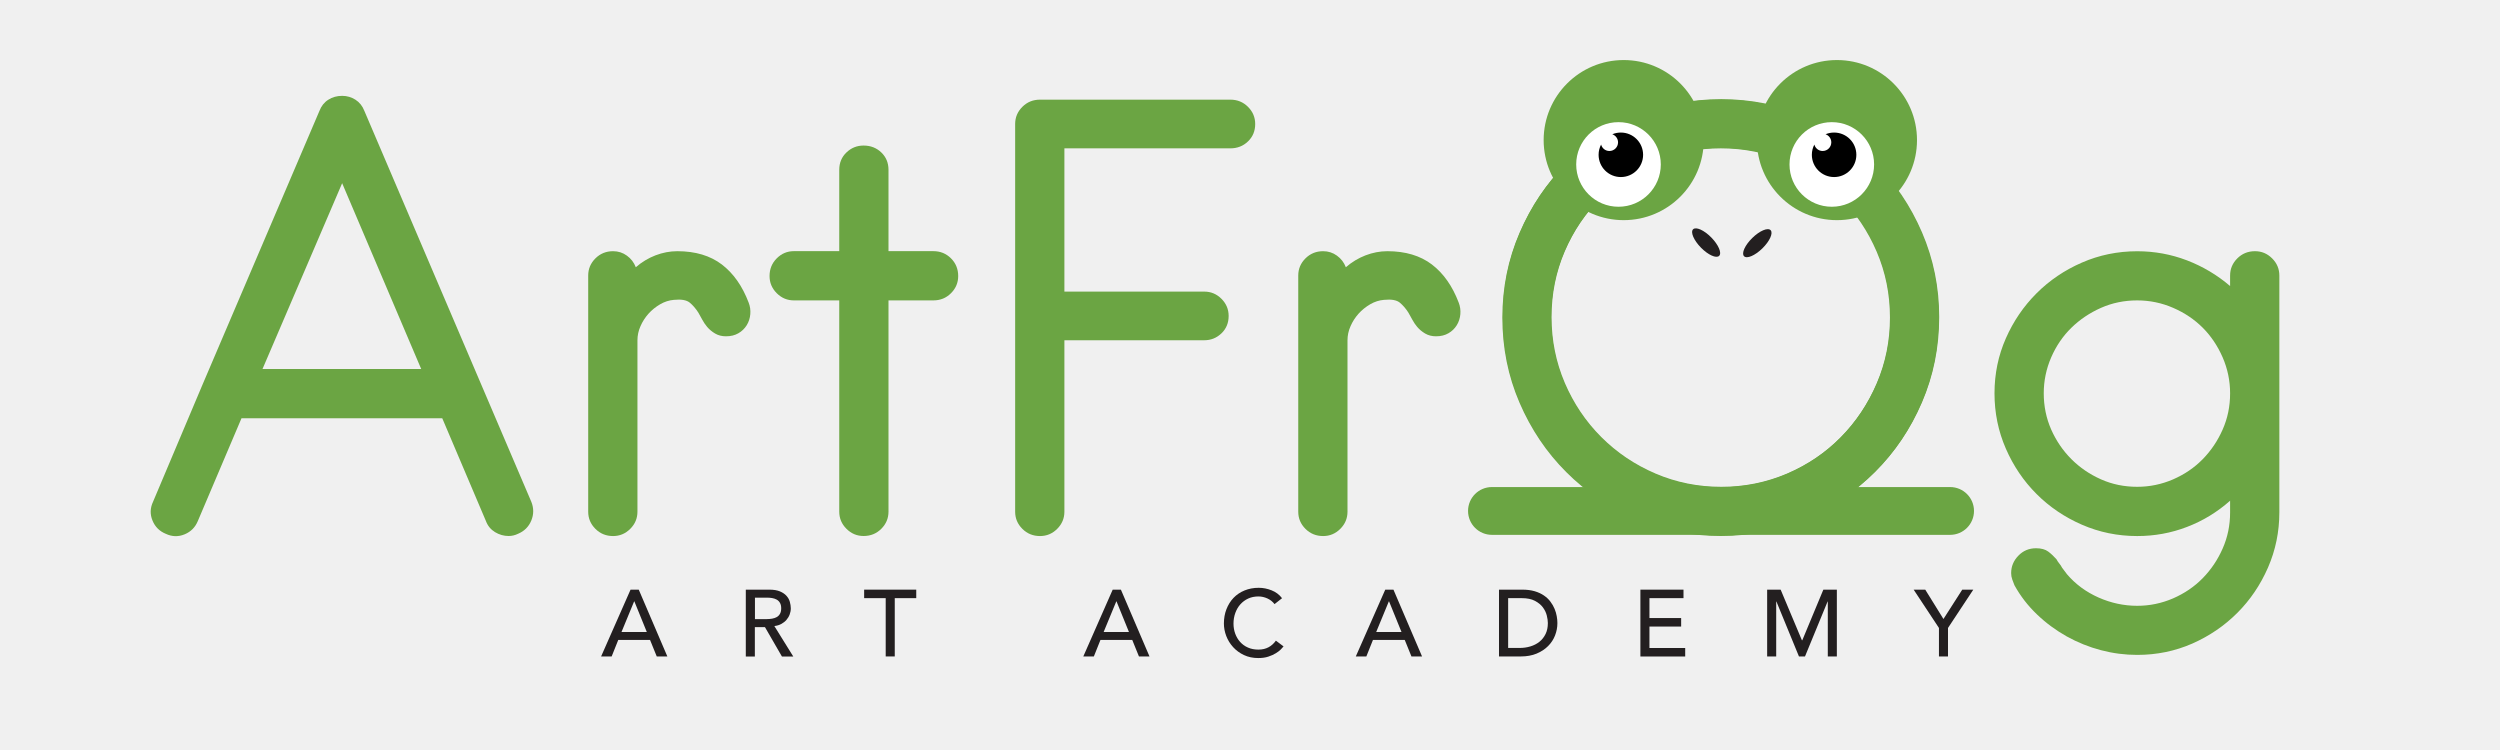
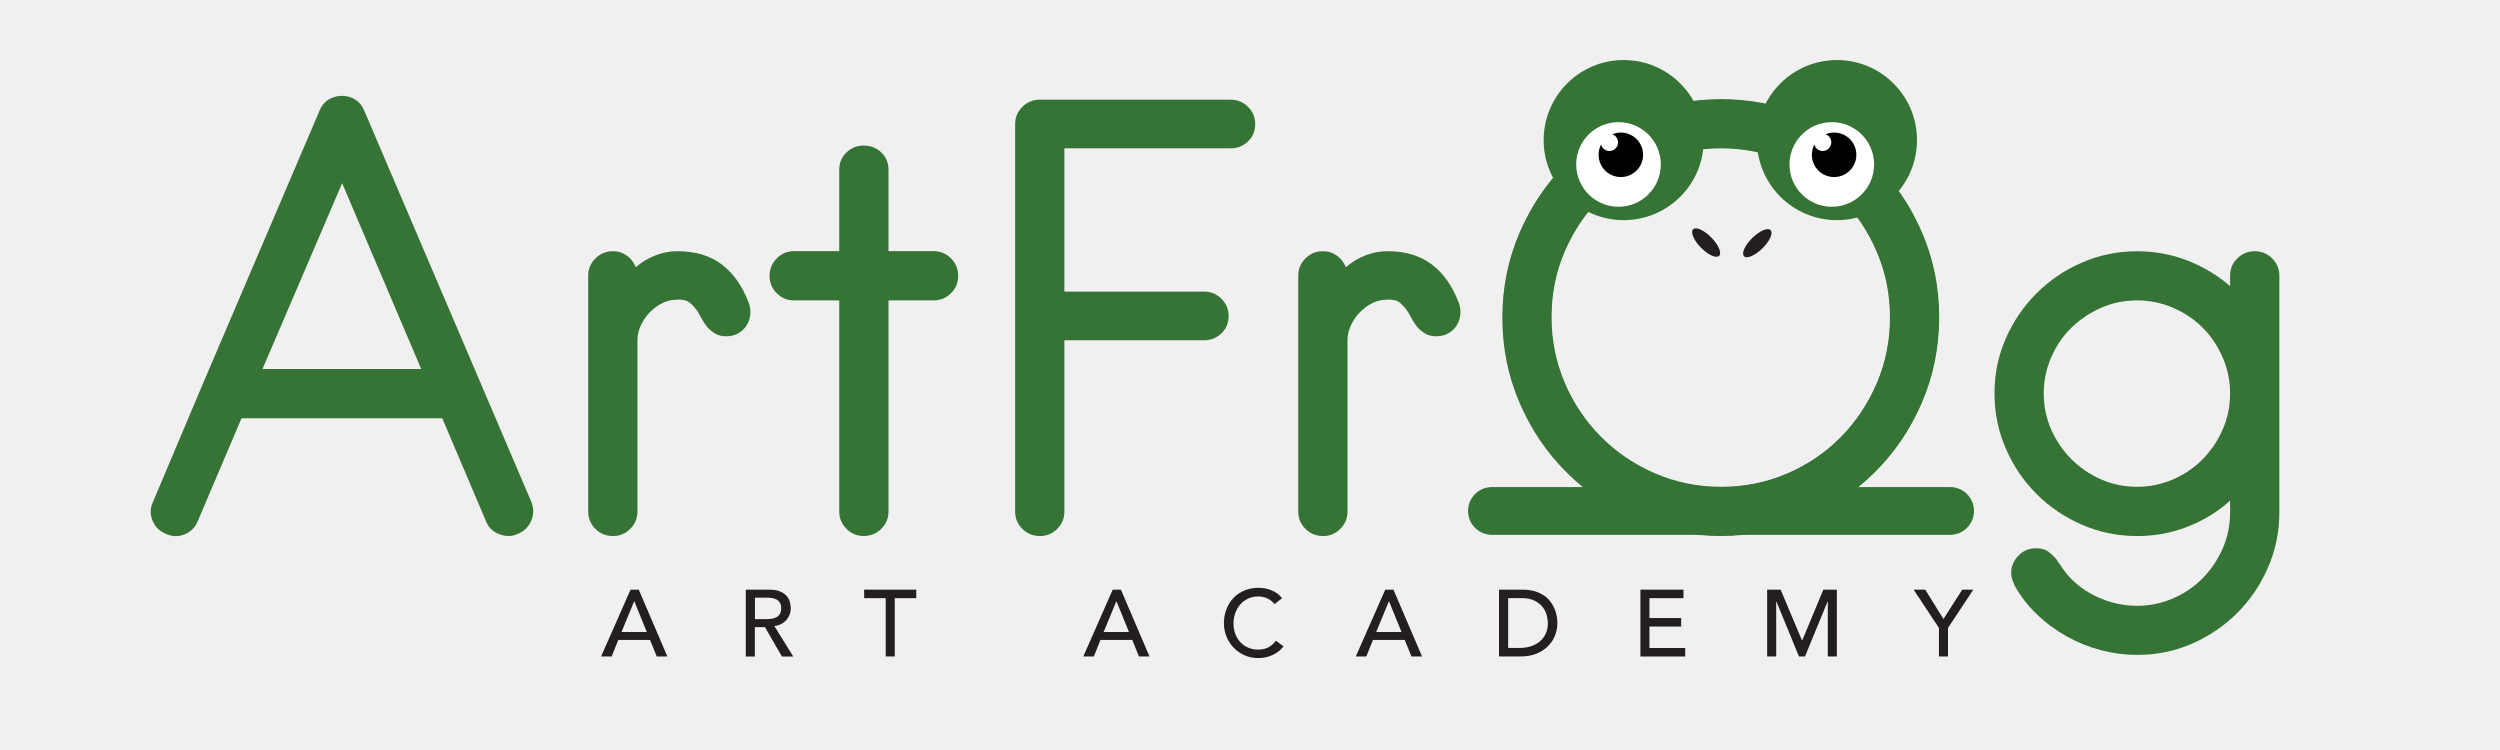
<svg xmlns="http://www.w3.org/2000/svg" version="1.1" x="0px" y="0px" viewBox="40 175 500 150" xml:space="preserve">
  <style type="text/css">
- 	.st0{fill:#6BA543;}
+ 	.st0{fill:#367436;}
	.st1{fill:#FFFFFF;}
	.st2{fill:#231F20;}
</style>
  <g id="Layer_1">
</g>
  <g id="Layer_2">
    <g>
      <path class="st0" d="M143.6,281.76c-0.59,0.29-1.22,0.44-1.88,0.44c-0.96,0-1.86-0.26-2.71-0.77c-0.85-0.52-1.46-1.25-1.82-2.21    l-8.74-20.57H88.3l-8.74,20.57c-0.52,1.25-1.4,2.14-2.65,2.65c-1.25,0.52-2.51,0.48-3.76-0.11c-1.26-0.52-2.14-1.4-2.65-2.65    c-0.52-1.25-0.48-2.51,0.11-3.76l9.95-23.56l23.34-54.64c0.37-0.96,0.96-1.7,1.77-2.21c0.81-0.52,1.73-0.77,2.77-0.77    c0.96,0,1.84,0.26,2.65,0.77c0.81,0.52,1.4,1.26,1.77,2.21c5.6,13.13,11.17,26.16,16.7,39.1c5.53,12.94,11.1,25.97,16.7,39.1    c0.51,1.26,0.51,2.51,0,3.76C145.74,280.36,144.85,281.24,143.6,281.76z M108.43,211.64L92.5,248.8h31.74L108.43,211.64z" />
      <path class="st0" d="M167.16,228.45c1.18-1.03,2.49-1.82,3.93-2.38c1.44-0.55,2.89-0.83,4.37-0.83c3.61,0,6.58,0.89,8.9,2.65    c2.32,1.77,4.11,4.31,5.37,7.63c0.29,0.74,0.4,1.51,0.33,2.32c-0.07,0.81-0.31,1.55-0.72,2.21c-0.41,0.66-0.96,1.2-1.66,1.6    c-0.7,0.41-1.53,0.61-2.49,0.61c-0.81,0-1.53-0.18-2.16-0.55c-0.63-0.37-1.16-0.81-1.6-1.33c-0.37-0.44-0.68-0.9-0.94-1.38    c-0.26-0.48-0.54-0.98-0.83-1.49c-0.52-0.81-1.09-1.47-1.72-1.99c-0.63-0.51-1.68-0.7-3.15-0.55c-0.96,0.08-1.88,0.37-2.77,0.89    c-0.88,0.52-1.66,1.14-2.32,1.88c-0.66,0.74-1.2,1.57-1.6,2.49c-0.41,0.92-0.61,1.86-0.61,2.82v34.29c0,1.33-0.48,2.47-1.44,3.43    c-0.96,0.96-2.1,1.44-3.43,1.44c-1.4,0-2.58-0.48-3.54-1.44c-0.96-0.96-1.44-2.1-1.44-3.43v-47.23c0-1.33,0.48-2.47,1.44-3.43    c0.96-0.96,2.14-1.44,3.54-1.44c1.03,0,1.95,0.3,2.76,0.89C166.2,226.72,166.79,227.49,167.16,228.45z" />
      <path class="st0" d="M226.66,235.08h-8.96v42.25c0,1.33-0.48,2.47-1.44,3.43c-0.96,0.96-2.14,1.44-3.54,1.44    c-1.33,0-2.47-0.48-3.43-1.44c-0.96-0.96-1.44-2.1-1.44-3.43v-42.25h-9.07c-1.33,0-2.47-0.48-3.43-1.44    c-0.96-0.96-1.44-2.1-1.44-3.43c0-1.4,0.48-2.58,1.44-3.54c0.96-0.96,2.1-1.44,3.43-1.44h9.07v-16.26c0-1.4,0.48-2.56,1.44-3.48    c0.96-0.92,2.1-1.38,3.43-1.38c1.4,0,2.58,0.46,3.54,1.38c0.96,0.92,1.44,2.08,1.44,3.48v16.26h8.96c1.4,0,2.58,0.48,3.54,1.44    c0.96,0.96,1.44,2.14,1.44,3.54c0,1.33-0.48,2.47-1.44,3.43C229.24,234.61,228.06,235.08,226.66,235.08z" />
      <path class="st0" d="M286.06,204.67h-33.18v28.65h27.98c1.33,0,2.47,0.48,3.43,1.44c0.96,0.96,1.44,2.1,1.44,3.43    c0,1.4-0.48,2.56-1.44,3.48c-0.96,0.92-2.1,1.38-3.43,1.38h-27.98v34.29c0,1.33-0.48,2.47-1.44,3.43    c-0.96,0.96-2.1,1.44-3.43,1.44c-1.4,0-2.58-0.48-3.54-1.44c-0.96-0.96-1.44-2.1-1.44-3.43V199.8c0-1.33,0.48-2.47,1.44-3.43    c0.96-0.96,2.14-1.44,3.54-1.44h38.05c1.4,0,2.58,0.48,3.54,1.44c0.96,0.96,1.44,2.1,1.44,3.43c0,1.4-0.48,2.56-1.44,3.48    C288.64,204.21,287.46,204.67,286.06,204.67z" />
      <path class="st0" d="M309.17,228.45c1.18-1.03,2.49-1.82,3.93-2.38c1.44-0.55,2.89-0.83,4.37-0.83c3.61,0,6.58,0.89,8.9,2.65    c2.32,1.77,4.11,4.31,5.37,7.63c0.29,0.74,0.4,1.51,0.33,2.32c-0.07,0.81-0.31,1.55-0.72,2.21c-0.41,0.66-0.96,1.2-1.66,1.6    c-0.7,0.41-1.53,0.61-2.49,0.61c-0.81,0-1.53-0.18-2.16-0.55c-0.63-0.37-1.16-0.81-1.6-1.33c-0.37-0.44-0.68-0.9-0.94-1.38    c-0.26-0.48-0.54-0.98-0.83-1.49c-0.52-0.81-1.09-1.47-1.72-1.99c-0.63-0.51-1.68-0.7-3.15-0.55c-0.96,0.08-1.88,0.37-2.77,0.89    c-0.88,0.52-1.66,1.14-2.32,1.88s-1.2,1.57-1.6,2.49c-0.41,0.92-0.61,1.86-0.61,2.82v34.29c0,1.33-0.48,2.47-1.44,3.43    c-0.96,0.96-2.1,1.44-3.43,1.44c-1.4,0-2.58-0.48-3.54-1.44c-0.96-0.96-1.44-2.1-1.44-3.43v-47.23c0-1.33,0.48-2.47,1.44-3.43    c0.96-0.96,2.14-1.44,3.54-1.44c1.03,0,1.95,0.3,2.76,0.89C308.21,226.72,308.8,227.49,309.17,228.45z" />
      <path class="st0" d="M384.16,282.2c-6.05,0-11.72-1.14-17.03-3.43c-5.31-2.28-9.94-5.4-13.88-9.35    c-3.95-3.94-7.06-8.57-9.35-13.88c-2.29-5.31-3.43-10.99-3.43-17.03c0-5.97,1.14-11.61,3.43-16.92c2.28-5.31,5.4-9.93,9.35-13.88    c3.94-3.94,8.57-7.06,13.88-9.35c5.31-2.28,10.99-3.43,17.03-3.43c5.97,0,11.61,1.14,16.92,3.43c5.31,2.29,9.93,5.4,13.88,9.35    c3.94,3.95,7.06,8.57,9.35,13.88s3.43,10.95,3.43,16.92c0,6.05-1.15,11.72-3.43,17.03s-5.4,9.94-9.35,13.88    c-3.94,3.95-8.57,7.06-13.88,9.35C395.78,281.06,390.13,282.2,384.16,282.2z M384.16,204.67c-4.65,0-9.03,0.89-13.16,2.65    c-4.13,1.77-7.74,4.19-10.84,7.25c-3.1,3.06-5.53,6.66-7.3,10.78c-1.77,4.13-2.65,8.52-2.65,13.16c0,4.65,0.89,9.03,2.65,13.16    c1.77,4.13,4.2,7.74,7.3,10.84s6.71,5.53,10.84,7.3c4.13,1.77,8.52,2.65,13.16,2.65s9.03-0.89,13.16-2.65    c4.13-1.77,7.72-4.2,10.78-7.3c3.06-3.1,5.47-6.71,7.24-10.84c1.77-4.13,2.65-8.52,2.65-13.16c0-4.65-0.88-9.03-2.65-13.16    c-1.77-4.13-4.19-7.72-7.24-10.78c-3.06-3.06-6.66-5.47-10.78-7.25C393.19,205.55,388.81,204.67,384.16,204.67z" />
      <path class="st0" d="M467.44,305.98c-2.43,0-4.85-0.31-7.24-0.94c-2.4-0.63-4.68-1.55-6.86-2.76c-2.17-1.22-4.17-2.69-5.97-4.42    c-1.81-1.73-3.3-3.67-4.48-5.81c-0.15-0.37-0.3-0.76-0.44-1.16c-0.15-0.41-0.22-0.83-0.22-1.27c0-1.33,0.48-2.49,1.44-3.48    c0.96-1,2.14-1.49,3.54-1.49c1.03,0,1.84,0.22,2.43,0.66c0.59,0.44,1.14,0.96,1.66,1.55c0.15,0.29,0.33,0.57,0.55,0.83    c0.22,0.26,0.41,0.53,0.55,0.83l1,1.33c1.7,1.99,3.8,3.54,6.3,4.65c2.51,1.11,5.09,1.66,7.74,1.66c2.51,0,4.9-0.5,7.19-1.49    c2.28-1,4.26-2.34,5.92-4.04c1.66-1.7,2.99-3.67,3.98-5.92c1-2.25,1.49-4.66,1.49-7.25v-2.32c-2.58,2.29-5.46,4.04-8.63,5.25    c-3.17,1.22-6.49,1.82-9.95,1.82c-3.91,0-7.6-0.76-11.06-2.27c-3.47-1.51-6.49-3.56-9.07-6.14c-2.58-2.58-4.63-5.6-6.14-9.07    c-1.51-3.46-2.27-7.15-2.27-11.06c0-3.91,0.76-7.58,2.27-11c1.51-3.43,3.56-6.43,6.14-9.01c2.58-2.58,5.6-4.63,9.07-6.14    c3.46-1.51,7.15-2.27,11.06-2.27c3.47,0,6.78,0.61,9.95,1.82c3.17,1.22,6.05,2.93,8.63,5.14v-2.1c0-1.33,0.48-2.47,1.44-3.43    c0.96-0.96,2.14-1.44,3.54-1.44c1.33,0,2.47,0.48,3.43,1.44c0.96,0.96,1.44,2.1,1.44,3.43v47.34c0,3.91-0.76,7.59-2.27,11.06    c-1.51,3.46-3.56,6.49-6.14,9.07c-2.58,2.58-5.59,4.63-9.01,6.14C475.02,305.22,471.35,305.98,467.44,305.98z M467.44,235.08    c-2.58,0-5,0.5-7.24,1.49c-2.25,1-4.22,2.32-5.92,3.98c-1.7,1.66-3.04,3.63-4.04,5.92c-0.99,2.29-1.49,4.68-1.49,7.19    c0,2.58,0.5,5,1.49,7.25c1,2.25,2.34,4.22,4.04,5.92c1.7,1.7,3.67,3.04,5.92,4.04c2.25,1,4.66,1.49,7.24,1.49    c2.51,0,4.9-0.5,7.19-1.49c2.28-1,4.26-2.34,5.92-4.04c1.66-1.7,2.99-3.67,3.98-5.92c1-2.25,1.49-4.66,1.49-7.25    c0-2.51-0.5-4.9-1.49-7.19c-1-2.28-2.32-4.26-3.98-5.92c-1.66-1.66-3.63-2.99-5.92-3.98    C472.35,235.58,469.95,235.08,467.44,235.08z" />
    </g>
    <g>
      <path class="st0" d="M384.26,282.1c-6.05,0-11.72-1.14-17.03-3.43c-5.31-2.28-9.94-5.4-13.88-9.35s-7.06-8.57-9.35-13.88    c-2.29-5.31-3.43-10.99-3.43-17.03c0-5.97,1.14-11.61,3.43-16.92c2.28-5.31,5.4-9.93,9.35-13.88s8.57-7.06,13.88-9.35    c5.31-2.28,10.98-3.43,17.03-3.43c5.97,0,11.61,1.14,16.92,3.43c5.31,2.29,9.93,5.4,13.88,9.35s7.06,8.57,9.35,13.88    c2.28,5.31,3.43,10.95,3.43,16.92c0,6.05-1.15,11.72-3.43,17.03c-2.28,5.31-5.4,9.94-9.35,13.88s-8.57,7.06-13.88,9.35    C395.87,280.96,390.23,282.1,384.26,282.1z M384.26,204.57c-4.65,0-9.03,0.89-13.16,2.66s-7.74,4.18-10.84,7.24    c-3.1,3.06-5.53,6.66-7.3,10.78c-1.77,4.13-2.65,8.52-2.65,13.16c0,4.65,0.89,9.03,2.65,13.16c1.77,4.13,4.2,7.74,7.3,10.84    c3.1,3.1,6.71,5.53,10.84,7.3c4.13,1.77,8.52,2.65,13.16,2.65c4.64,0,9.03-0.89,13.16-2.65c4.13-1.77,7.72-4.2,10.78-7.3    c3.06-3.1,5.47-6.71,7.24-10.84c1.77-4.13,2.65-8.52,2.65-13.16c0-4.64-0.88-9.03-2.65-13.16c-1.77-4.13-4.19-7.72-7.24-10.78    c-3.06-3.06-6.66-5.47-10.78-7.24C393.29,205.46,388.9,204.57,384.26,204.57z" />
    </g>
    <g>
      <g>
        <circle class="st0" cx="407.39" cy="203.02" r="16.01" />
        <circle class="st1" cx="406.36" cy="207.89" r="8.46" />
      </g>
      <path d="M406.82,201.51c-0.61,0-1.18,0.12-1.71,0.34c0.67,0.24,1.15,0.87,1.15,1.62c0,0.95-0.77,1.73-1.73,1.73    c-0.8,0-1.47-0.55-1.66-1.29c-0.32,0.61-0.5,1.31-0.5,2.05c0,2.46,1.99,4.45,4.45,4.45s4.45-1.99,4.45-4.45    S409.28,201.51,406.82,201.51z" />
    </g>
    <g>
      <g>
        <circle class="st0" cx="364.74" cy="203.02" r="16.01" />
        <circle class="st1" cx="363.7" cy="207.89" r="8.46" />
      </g>
      <path d="M364.17,201.51c-0.61,0-1.18,0.12-1.71,0.34c0.67,0.24,1.15,0.87,1.15,1.62c0,0.95-0.77,1.73-1.73,1.73    c-0.8,0-1.47-0.55-1.66-1.29c-0.32,0.61-0.5,1.31-0.5,2.05c0,2.46,1.99,4.45,4.45,4.45c2.46,0,4.45-1.99,4.45-4.45    S366.62,201.51,364.17,201.51z" />
    </g>
    <path class="st0" d="M430.02,281.97h-91.63c-2.64,0-4.78-2.14-4.78-4.78l0,0c0-2.64,2.14-4.78,4.78-4.78h91.63   c2.64,0,4.78,2.14,4.78,4.78l0,0C434.8,279.83,432.66,281.97,430.02,281.97z" />
    <ellipse transform="matrix(0.7137 -0.7005 0.7005 0.7137 -47.419 331.0249)" class="st2" cx="381.21" cy="223.52" rx="1.45" ry="3.72" />
    <ellipse transform="matrix(0.7137 -0.7005 0.7005 0.7137 -44.5806 338.2291)" class="st2" cx="391.45" cy="223.65" rx="3.72" ry="1.45" />
    <g>
      <path class="st2" d="M166.11,292.93h1.64l5.72,13.36h-2.12l-1.34-3.3h-6.36l-1.32,3.3h-2.11L166.11,292.93z M169.36,301.4    l-2.49-6.13h-0.04l-2.53,6.13H169.36z" />
      <path class="st2" d="M189.18,292.93h4.7c0.86,0,1.56,0.12,2.11,0.35c0.55,0.23,0.99,0.53,1.31,0.89c0.32,0.36,0.55,0.76,0.67,1.21    c0.12,0.45,0.19,0.88,0.19,1.29c0,0.43-0.08,0.84-0.23,1.24c-0.15,0.4-0.37,0.75-0.65,1.08c-0.28,0.32-0.63,0.59-1.04,0.81    c-0.41,0.22-0.86,0.35-1.37,0.41l3.79,6.1h-2.27l-3.4-5.89h-2.02v5.89h-1.81V292.93z M190.99,298.82h2.38    c0.35,0,0.7-0.03,1.05-0.09c0.35-0.06,0.65-0.16,0.92-0.31c0.27-0.15,0.49-0.37,0.65-0.65c0.16-0.28,0.25-0.65,0.25-1.1    c0-0.45-0.08-0.82-0.25-1.1c-0.16-0.28-0.38-0.5-0.65-0.65c-0.27-0.15-0.58-0.25-0.92-0.31c-0.35-0.06-0.69-0.08-1.05-0.08h-2.38    V298.82z" />
      <path class="st2" d="M217.13,294.63h-4.3v-1.7h10.42v1.7h-4.3v11.66h-1.81V294.63z" />
      <path class="st2" d="M262.54,292.93h1.64l5.72,13.36h-2.11l-1.34-3.3h-6.36l-1.32,3.3h-2.11L262.54,292.93z M265.79,301.4    l-2.49-6.13h-0.04l-2.53,6.13H265.79z" />
      <path class="st2" d="M294.91,295.82c-0.38-0.49-0.86-0.87-1.43-1.13c-0.58-0.26-1.18-0.4-1.79-0.4c-0.75,0-1.44,0.14-2.05,0.42    s-1.13,0.67-1.57,1.16c-0.44,0.49-0.77,1.07-1.01,1.73s-0.36,1.37-0.36,2.12c0,0.7,0.11,1.37,0.34,2    c0.23,0.63,0.55,1.18,0.98,1.66c0.43,0.48,0.95,0.86,1.57,1.13c0.62,0.28,1.31,0.41,2.1,0.41c0.77,0,1.44-0.16,2.02-0.47    c0.58-0.31,1.07-0.76,1.47-1.32l1.53,1.15c-0.1,0.14-0.28,0.34-0.53,0.59c-0.25,0.26-0.59,0.52-1,0.77    c-0.41,0.26-0.92,0.49-1.5,0.68c-0.59,0.2-1.26,0.29-2.03,0.29c-1.06,0-2.01-0.2-2.86-0.6c-0.85-0.4-1.57-0.93-2.17-1.59    s-1.05-1.39-1.37-2.22c-0.31-0.82-0.47-1.66-0.47-2.5c0-1.03,0.17-1.99,0.51-2.86c0.34-0.87,0.81-1.63,1.42-2.27    c0.61-0.63,1.34-1.13,2.2-1.48c0.86-0.35,1.8-0.53,2.83-0.53c0.88,0,1.74,0.17,2.59,0.51c0.85,0.34,1.54,0.86,2.08,1.57    L294.91,295.82z" />
      <path class="st2" d="M317.05,292.93h1.64l5.72,13.36h-2.12l-1.34-3.3h-6.36l-1.32,3.3h-2.11L317.05,292.93z M320.3,301.4    l-2.49-6.13h-0.04l-2.53,6.13H320.3z" />
      <path class="st2" d="M339.81,292.93h4.66c0.94,0,1.77,0.11,2.48,0.32c0.71,0.21,1.33,0.5,1.85,0.86c0.52,0.36,0.96,0.77,1.3,1.24    c0.35,0.47,0.62,0.94,0.82,1.43c0.2,0.49,0.35,0.98,0.43,1.47c0.09,0.49,0.13,0.94,0.13,1.36c0,0.86-0.16,1.68-0.47,2.48    c-0.31,0.8-0.78,1.51-1.4,2.13c-0.62,0.62-1.38,1.12-2.29,1.5c-0.91,0.38-1.97,0.57-3.16,0.57h-4.36V292.93z M341.63,304.59h2.28    c0.77,0,1.49-0.1,2.18-0.31c0.69-0.21,1.29-0.52,1.8-0.93c0.52-0.42,0.92-0.93,1.23-1.56c0.3-0.62,0.45-1.35,0.45-2.18    c0-0.43-0.07-0.93-0.21-1.5s-0.4-1.12-0.78-1.63c-0.38-0.52-0.92-0.95-1.59-1.31c-0.68-0.36-1.56-0.54-2.64-0.54h-2.72V304.59z" />
      <path class="st2" d="M368.07,292.93h8.63v1.7h-6.81v3.98h6.34v1.7h-6.34v4.29h7.15v1.7h-8.96V292.93z" />
      <path class="st2" d="M393.43,292.93h2.7l4.25,10.12h0.08l4.21-10.12h2.7v13.36h-1.81v-10.99h-0.04L401,306.29h-1.21l-4.51-10.99    h-0.04v10.99h-1.81V292.93z" />
      <path class="st2" d="M427.79,300.59l-5.06-7.66h2.32l3.64,5.87l3.76-5.87h2.21l-5.06,7.66v5.7h-1.81V300.59z" />
    </g>
  </g>
</svg>
